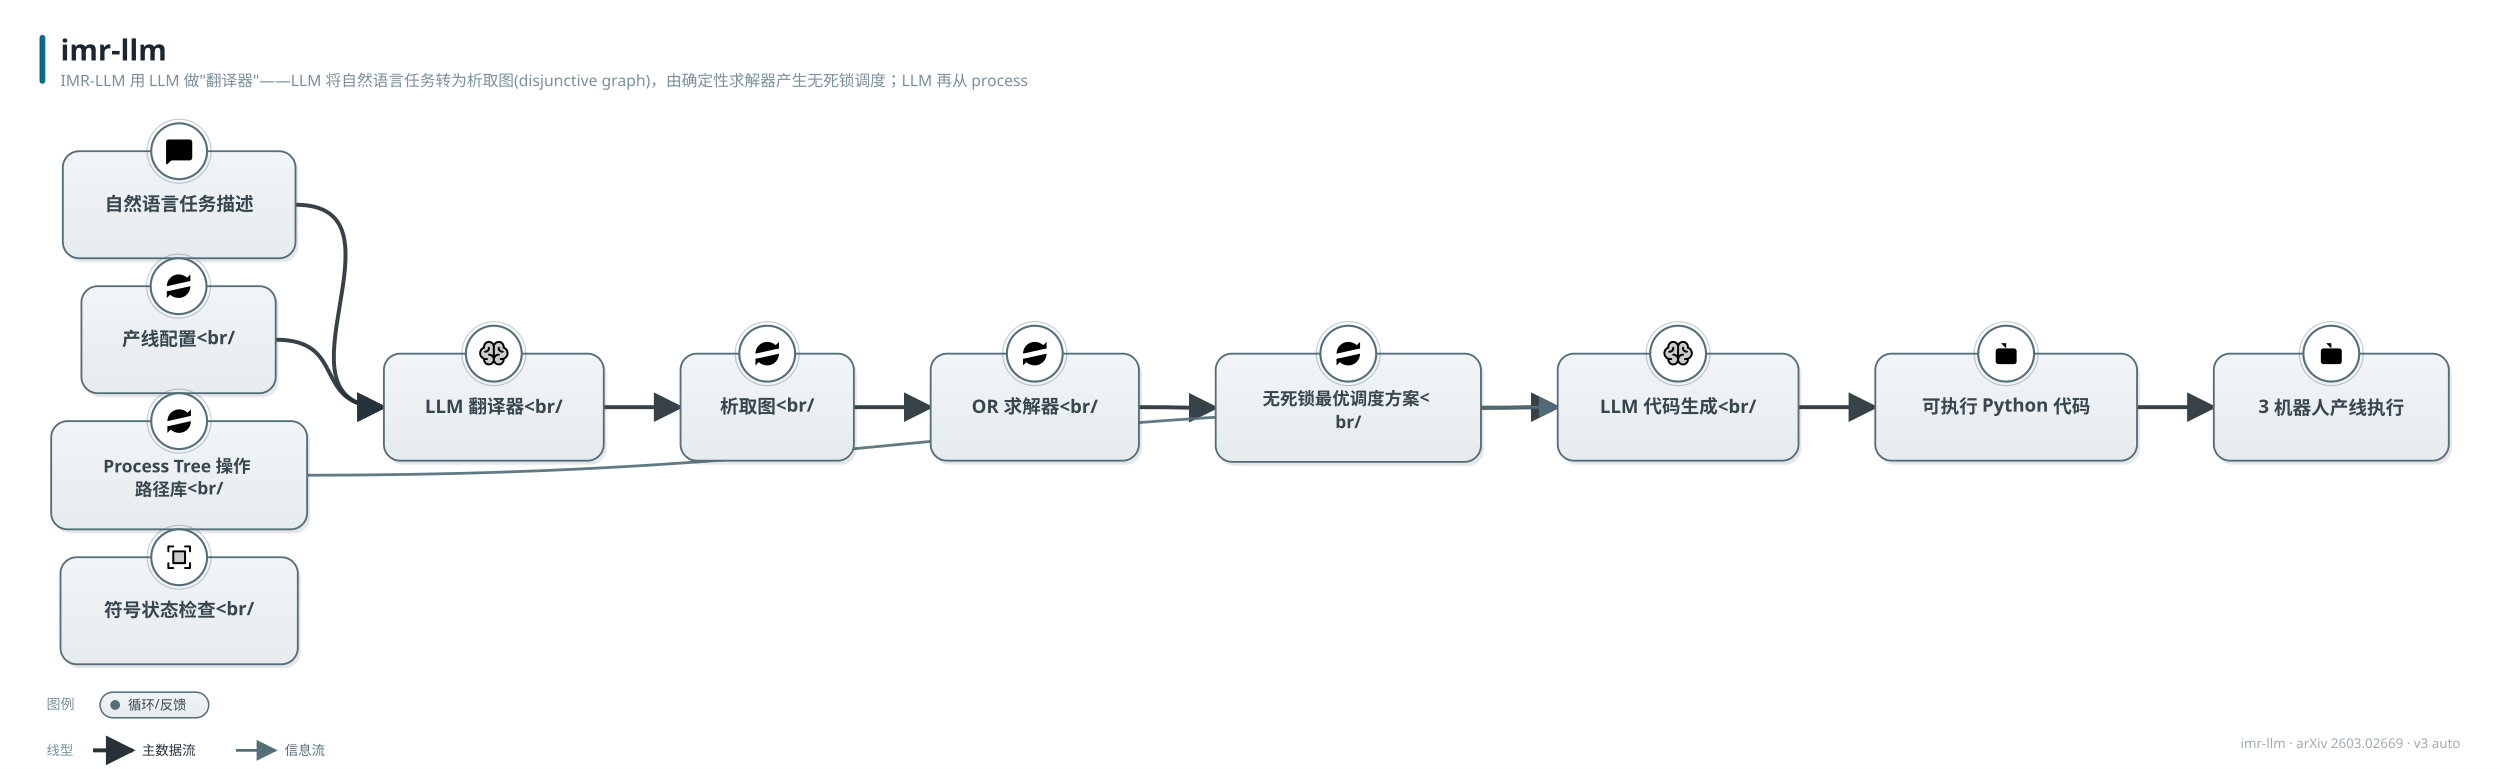
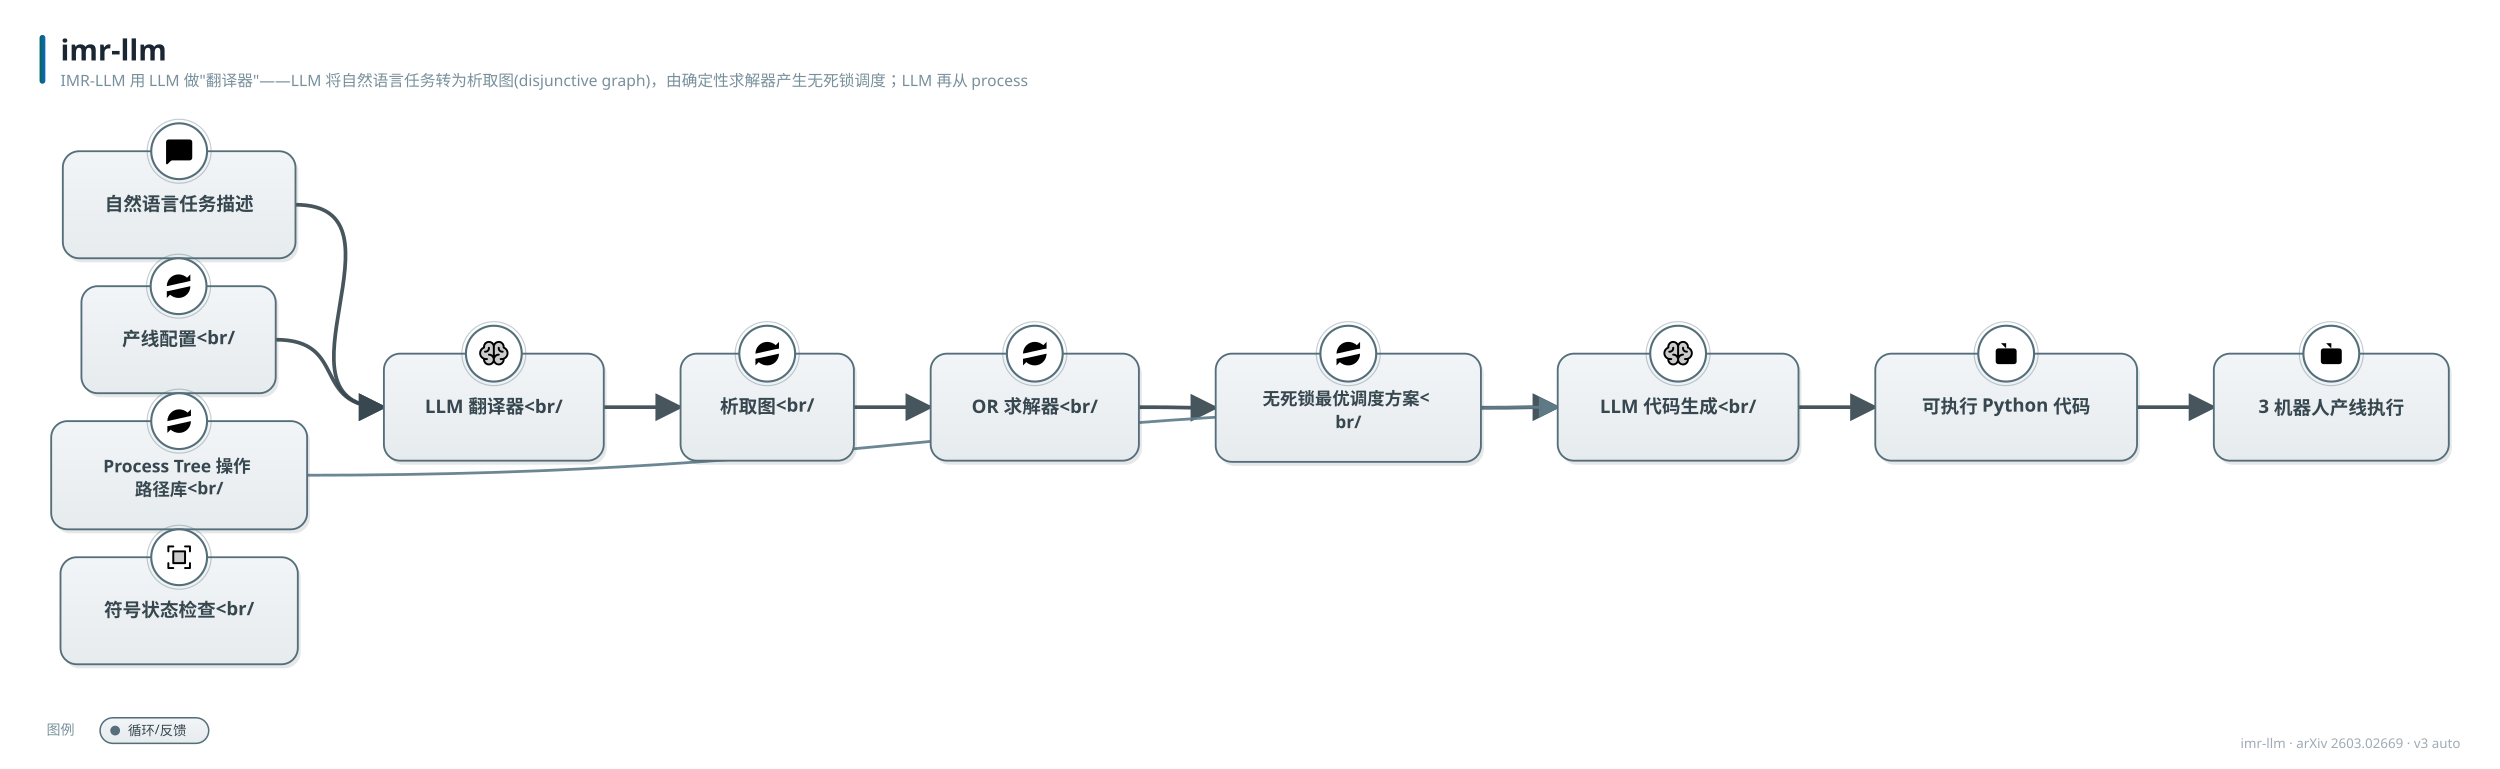
<svg xmlns="http://www.w3.org/2000/svg" width="2149" height="661" viewBox="0 0 2149 661" font-family="'PingFang SC','Hiragino Sans GB','Microsoft YaHei','Segoe UI',sans-serif">
  <style>text{font-family:'PingFang SC','Hiragino Sans GB','Microsoft YaHei','Segoe UI',sans-serif;} .lbl{font-weight:700;}</style>
  <defs>
    <linearGradient id="g-data" x1="0" y1="0" x2="0" y2="1">
      <stop offset="0" stop-color="#f1f9f1" />
      <stop offset="1" stop-color="#e2f0e2" />
    </linearGradient>
    <linearGradient id="g-frozen" x1="0" y1="0" x2="0" y2="1">
      <stop offset="0" stop-color="#f0f7fe" />
      <stop offset="1" stop-color="#dcecfb" />
    </linearGradient>
    <linearGradient id="g-train" x1="0" y1="0" x2="0" y2="1">
      <stop offset="0" stop-color="#fff6e8" />
      <stop offset="1" stop-color="#ffedd4" />
    </linearGradient>
    <linearGradient id="g-loss" x1="0" y1="0" x2="0" y2="1">
      <stop offset="0" stop-color="#fdf0f1" />
      <stop offset="1" stop-color="#f9e0e2" />
    </linearGradient>
    <linearGradient id="g-act" x1="0" y1="0" x2="0" y2="1">
      <stop offset="0" stop-color="#f8f1fb" />
      <stop offset="1" stop-color="#f0e4f7" />
    </linearGradient>
    <linearGradient id="g-loop" x1="0" y1="0" x2="0" y2="1">
      <stop offset="0" stop-color="#f2f5f7" />
      <stop offset="1" stop-color="#e6ebee" />
    </linearGradient>
    <linearGradient id="g-env" x1="0" y1="0" x2="0" y2="1">
      <stop offset="0" stop-color="#eef8f6" />
      <stop offset="1" stop-color="#dcf0ec" />
    </linearGradient>
    <linearGradient id="g-mem" x1="0" y1="0" x2="0" y2="1">
      <stop offset="0" stop-color="#fffef0" />
      <stop offset="1" stop-color="#fdf6d8" />
    </linearGradient>
    <linearGradient id="g-reward" x1="0" y1="0" x2="0" y2="1">
      <stop offset="0" stop-color="#fdf2f7" />
      <stop offset="1" stop-color="#f9e2ed" />
    </linearGradient>
    <linearGradient id="g-key" x1="0" y1="0" x2="0" y2="1">
      <stop offset="0" stop-color="#fffaf0" />
      <stop offset="1" stop-color="#fff1d6" />
    </linearGradient>
    <linearGradient id="g-title" x1="0" y1="0" x2="1" y2="0">
      <stop offset="0" stop-color="#00695c" />
      <stop offset="1" stop-color="#1565c0" />
    </linearGradient>
    <marker id="arr-main" viewBox="0 0 10 10" refX="9" refY="5" markerWidth="7.5" markerHeight="7.5" orient="auto-start-reverse">
-       <path d="M0 0 L10 5 L0 10 z" fill="#546e7a" />
+       <path d="M0 0 L10 5 L0 10 z" fill="#607d8b" />
    </marker>
    <marker id="arr-thick" viewBox="0 0 10 10" refX="9" refY="5" markerWidth="7.5" markerHeight="7.5" orient="auto-start-reverse">
-       <path d="M0 0 L10 5 L0 10 z" fill="#263238" />
+       <path d="M0 0 L10 5 L0 10 z" fill="#37474f" />
    </marker>
    <marker id="arr-thin" viewBox="0 0 10 10" refX="9" refY="5" markerWidth="7.5" markerHeight="7.5" orient="auto-start-reverse">
-       <path d="M0 0 L10 5 L0 10 z" fill="#9fb0bb" />
+       <path d="M0 0 L10 5 L0 10 z" fill="#90a4ae" />
    </marker>
    <marker id="arr-fb" viewBox="0 0 10 10" refX="9" refY="5" markerWidth="7.5" markerHeight="7.5" orient="auto-start-reverse">
      <path d="M0 0 L10 5 L0 10 z" fill="#1565c0" />
    </marker>
    <marker id="arr-loss" viewBox="0 0 10 10" refX="9" refY="5" markerWidth="7.5" markerHeight="7.5" orient="auto-start-reverse">
      <path d="M0 0 L10 5 L0 10 z" fill="#c62828" />
    </marker>
  </defs>
  <rect width="2149" height="661" fill="#ffffff" />
  <rect x="34" y="30" width="5" height="42" rx="2.5" fill="url(#g-title)" />
  <text x="52" y="52" font-size="25" font-weight="800" fill="#1a2733">imr-llm</text>
  <text x="52" y="74" font-size="13.5" fill="#78909c">IMR-LLM 用 LLM 做"翻译器"——LLM 将自然语言任务转为析取图(disjunctive graph)，由确定性求解器产生无死锁调度；LLM 再从 process </text>
  <text x="2115" y="643" font-size="11.5" fill="#a0aab4" text-anchor="end">imr-llm · arXiv 2603.02669 · v3 auto</text>
-   <path d="M 254.0 176.0 C 359.0 176.0, 225.0 350.0, 330.0 350.0" fill="none" stroke="#263238" stroke-width="3.4" marker-end="url(#arr-thick)" opacity="0.92" />
-   <path d="M 237.0 292.0 C 300.4 292.0, 266.6 350.0, 330.0 350.0" fill="none" stroke="#263238" stroke-width="3.4" marker-end="url(#arr-thick)" opacity="0.92" />
-   <path d="M 519.0 350.0 C 565.0 350.0, 539.0 350.0, 585.0 350.0" fill="none" stroke="#263238" stroke-width="3.4" marker-end="url(#arr-thick)" opacity="0.92" />
-   <path d="M 734.0 350.0 C 780.0 350.0, 754.0 350.0, 800.0 350.0" fill="none" stroke="#263238" stroke-width="3.4" marker-end="url(#arr-thick)" opacity="0.92" />
-   <path d="M 979.0 350.0 C 1025.0 350.0, 999.0 350.5, 1045.0 350.5" fill="none" stroke="#263238" stroke-width="3.4" marker-end="url(#arr-thick)" opacity="0.92" />
-   <path d="M 1273.0 350.5 C 1319.0 350.5, 1293.0 350.0, 1339.0 350.0" fill="none" stroke="#263238" stroke-width="3.4" marker-end="url(#arr-thick)" opacity="0.92" />
-   <path d="M 264.0 408.5 C 740.1 408.5, 862.9 350.0, 1339.0 350.0" fill="none" stroke="#546e7a" stroke-width="2.4" marker-end="url(#arr-main)" opacity="0.92" />
-   <path d="M 1546.0 350.0 C 1592.0 350.0, 1566.0 350.0, 1612.0 350.0" fill="none" stroke="#263238" stroke-width="3.4" marker-end="url(#arr-thick)" opacity="0.92" />
-   <path d="M 1837.0 350.0 C 1883.0 350.0, 1857.0 350.0, 1903.0 350.0" fill="none" stroke="#263238" stroke-width="3.4" marker-end="url(#arr-thick)" opacity="0.92" />
+   <path d="M 254.0 176.0 C 359.0 176.0, 225.0 350.0, 330.0 350.0" fill="none" stroke="#37474f" stroke-width="3.2" marker-end="url(#arr-thick)" opacity="0.92" />
+   <path d="M 237.0 292.0 C 300.4 292.0, 266.6 350.0, 330.0 350.0" fill="none" stroke="#37474f" stroke-width="3.2" marker-end="url(#arr-thick)" opacity="0.92" />
+   <path d="M 519.0 350.0 C 565.0 350.0, 539.0 350.0, 585.0 350.0" fill="none" stroke="#37474f" stroke-width="3.2" marker-end="url(#arr-thick)" opacity="0.92" />
+   <path d="M 734.0 350.0 C 780.0 350.0, 754.0 350.0, 800.0 350.0" fill="none" stroke="#37474f" stroke-width="3.2" marker-end="url(#arr-thick)" opacity="0.92" />
+   <path d="M 979.0 350.0 C 1025.0 350.0, 999.0 350.5, 1045.0 350.5" fill="none" stroke="#37474f" stroke-width="3.2" marker-end="url(#arr-thick)" opacity="0.92" />
+   <path d="M 1273.0 350.5 C 1319.0 350.5, 1293.0 350.0, 1339.0 350.0" fill="none" stroke="#37474f" stroke-width="3.2" marker-end="url(#arr-thick)" opacity="0.92" />
+   <path d="M 264.0 408.5 C 740.1 408.5, 862.9 350.0, 1339.0 350.0" fill="none" stroke="#607d8b" stroke-width="2.4" marker-end="url(#arr-main)" opacity="0.92" />
+   <path d="M 1546.0 350.0 C 1592.0 350.0, 1566.0 350.0, 1612.0 350.0" fill="none" stroke="#37474f" stroke-width="3.2" marker-end="url(#arr-thick)" opacity="0.92" />
+   <path d="M 1837.0 350.0 C 1883.0 350.0, 1857.0 350.0, 1903.0 350.0" fill="none" stroke="#37474f" stroke-width="3.2" marker-end="url(#arr-thick)" opacity="0.92" />
  <rect x="56.5" y="133.5" width="200" height="92" rx="14" fill="#37474f" opacity="0.13" />
  <rect x="54" y="130" width="200" height="92" rx="14" fill="url(#g-loop)" stroke="#546e7a" stroke-width="1.6" />
  <circle cx="154.0" cy="130" r="24" fill="#ffffff" stroke="#546e7a" stroke-width="1.8" />
  <circle cx="154.0" cy="130" r="27.5" fill="none" stroke="#546e7a" stroke-width="1" opacity="0.35" />
  <g transform="translate(140.5,116.5) scale(1.125)">
    <path d="M22 17a2 2 0 0 1-2 2H6.828a2 2 0 0 0-1.414.586l-2.202 2.202A.71.71 0 0 1 2 21.286V5a2 2 0 0 1 2-2h16a2 2 0 0 1 2 2z" />
  </g>
  <text x="154.0" y="181" font-size="16" class="lbl" fill="#37474f" text-anchor="middle">自然语言任务描述</text>
  <rect x="72.5" y="249.5" width="167" height="92" rx="14" fill="#37474f" opacity="0.13" />
  <rect x="70" y="246" width="167" height="92" rx="14" fill="url(#g-loop)" stroke="#546e7a" stroke-width="1.6" />
  <circle cx="153.5" cy="246" r="24" fill="#ffffff" stroke="#546e7a" stroke-width="1.8" />
  <circle cx="153.5" cy="246" r="27.5" fill="none" stroke="#546e7a" stroke-width="1" opacity="0.35" />
  <g transform="translate(140.0,232.5) scale(1.125)">
    <path d="M3 12a9 9 0 0 1 9-9 9.75 9.75 0 0 1 6.74 2.74L21 8" />
    <path d="M21 3v5h-5" />
    <path d="M21 12a9 9 0 0 1-9 9 9.75 9.75 0 0 1-6.74-2.74L3 16" />
    <path d="M8 16H3v5" />
  </g>
  <text x="153.5" y="297" font-size="16" class="lbl" fill="#37474f" text-anchor="middle">产线配置&lt;br/</text>
  <rect x="332.5" y="307.5" width="189" height="92" rx="14" fill="#37474f" opacity="0.13" />
  <rect x="330" y="304" width="189" height="92" rx="14" fill="url(#g-loop)" stroke="#546e7a" stroke-width="1.6" />
  <circle cx="424.5" cy="304" r="24" fill="#ffffff" stroke="#546e7a" stroke-width="1.8" />
  <circle cx="424.5" cy="304" r="27.5" fill="none" stroke="#546e7a" stroke-width="1" opacity="0.35" />
  <g transform="translate(411.0,290.5) scale(0.1055)">
    <path d="M240,124a48,48,0,0,1-32,45.27h0V176a40,40,0,0,1-80,0,40,40,0,0,1-80,0v-6.73h0a48,48,0,0,1,0-90.54V72a40,40,0,0,1,80,0,40,40,0,0,1,80,0v6.73A48,48,0,0,1,240,124Z" opacity="0.2" />
    <path d="M248,124a56.11,56.11,0,0,0-32-50.61V72a48,48,0,0,0-88-26.49A48,48,0,0,0,40,72v1.39a56,56,0,0,0,0,101.2V176a48,48,0,0,0,88,26.49A48,48,0,0,0,216,176v-1.41A56.09,56.09,0,0,0,248,124ZM88,208a32,32,0,0,1-31.81-28.56A55.87,55.87,0,0,0,64,180h8a8,8,0,0,0,0-16H64A40,40,0,0,1,50.67,86.27,8,8,0,0,0,56,78.73V72a32,32,0,0,1,64,0v68.26A47.8,47.8,0,0,0,88,128a8,8,0,0,0,0,16,32,32,0,0,1,0,64Zm104-44h-8a8,8,0,0,0,0,16h8a55.87,55.87,0,0,0,7.81-.56A32,32,0,1,1,168,144a8,8,0,0,0,0-16,47.8,47.8,0,0,0-32,12.26V72a32,32,0,0,1,64,0v6.73a8,8,0,0,0,5.33,7.54A40,40,0,0,1,192,164Zm16-52a8,8,0,0,1-8,8h-4a36,36,0,0,1-36-36V80a8,8,0,0,1,16,0v4a20,20,0,0,0,20,20h4A8,8,0,0,1,208,112ZM60,120H56a8,8,0,0,1,0-16h4A20,20,0,0,0,80,84V80a8,8,0,0,1,16,0v4A36,36,0,0,1,60,120Z" />
  </g>
  <text x="424.5" y="355" font-size="16" class="lbl" fill="#37474f" text-anchor="middle">LLM 翻译器&lt;br/</text>
  <rect x="587.5" y="307.5" width="149" height="92" rx="14" fill="#37474f" opacity="0.13" />
  <rect x="585" y="304" width="149" height="92" rx="14" fill="url(#g-loop)" stroke="#546e7a" stroke-width="1.6" />
  <circle cx="659.5" cy="304" r="24" fill="#ffffff" stroke="#546e7a" stroke-width="1.8" />
  <circle cx="659.5" cy="304" r="27.5" fill="none" stroke="#546e7a" stroke-width="1" opacity="0.35" />
  <g transform="translate(646.0,290.5) scale(1.125)">
    <path d="M3 12a9 9 0 0 1 9-9 9.75 9.75 0 0 1 6.74 2.74L21 8" />
    <path d="M21 3v5h-5" />
    <path d="M21 12a9 9 0 0 1-9 9 9.75 9.75 0 0 1-6.74-2.74L3 16" />
    <path d="M8 16H3v5" />
  </g>
  <text x="659.5" y="355" font-size="16" class="lbl" fill="#37474f" text-anchor="middle">析取图&lt;br/</text>
  <rect x="802.5" y="307.5" width="179" height="92" rx="14" fill="#37474f" opacity="0.13" />
  <rect x="800" y="304" width="179" height="92" rx="14" fill="url(#g-loop)" stroke="#546e7a" stroke-width="1.6" />
  <circle cx="889.5" cy="304" r="24" fill="#ffffff" stroke="#546e7a" stroke-width="1.8" />
  <circle cx="889.5" cy="304" r="27.5" fill="none" stroke="#546e7a" stroke-width="1" opacity="0.35" />
  <g transform="translate(876.0,290.5) scale(1.125)">
    <path d="M3 12a9 9 0 0 1 9-9 9.75 9.75 0 0 1 6.74 2.74L21 8" />
    <path d="M21 3v5h-5" />
    <path d="M21 12a9 9 0 0 1-9 9 9.75 9.75 0 0 1-6.74-2.74L3 16" />
    <path d="M8 16H3v5" />
  </g>
  <text x="889.5" y="355" font-size="16" class="lbl" fill="#37474f" text-anchor="middle">OR 求解器&lt;br/</text>
  <rect x="1047.5" y="307.5" width="228" height="93" rx="14" fill="#37474f" opacity="0.13" />
  <rect x="1045" y="304" width="228" height="93" rx="14" fill="url(#g-loop)" stroke="#546e7a" stroke-width="1.6" />
  <circle cx="1159.0" cy="304" r="24" fill="#ffffff" stroke="#546e7a" stroke-width="1.8" />
  <circle cx="1159.0" cy="304" r="27.5" fill="none" stroke="#546e7a" stroke-width="1" opacity="0.35" />
  <g transform="translate(1145.5,290.5) scale(1.125)">
    <path d="M3 12a9 9 0 0 1 9-9 9.75 9.75 0 0 1 6.74 2.74L21 8" />
    <path d="M21 3v5h-5" />
    <path d="M21 12a9 9 0 0 1-9 9 9.75 9.75 0 0 1-6.74-2.74L3 16" />
    <path d="M8 16H3v5" />
  </g>
  <text x="1159.0" y="348" font-size="15" class="lbl" fill="#37474f" text-anchor="middle">
    <tspan x="1159.0" dy="0">无死锁最优调度方案&lt;</tspan>
    <tspan x="1159.0" dy="20">br/</tspan>
  </text>
  <rect x="46.5" y="365.5" width="220" height="93" rx="14" fill="#37474f" opacity="0.13" />
  <rect x="44" y="362" width="220" height="93" rx="14" fill="url(#g-loop)" stroke="#546e7a" stroke-width="1.6" />
  <circle cx="154.0" cy="362" r="24" fill="#ffffff" stroke="#546e7a" stroke-width="1.8" />
  <circle cx="154.0" cy="362" r="27.5" fill="none" stroke="#546e7a" stroke-width="1" opacity="0.35" />
  <g transform="translate(140.5,348.5) scale(1.125)">
    <path d="M3 12a9 9 0 0 1 9-9 9.75 9.75 0 0 1 6.74 2.74L21 8" />
    <path d="M21 3v5h-5" />
    <path d="M21 12a9 9 0 0 1-9 9 9.75 9.75 0 0 1-6.74-2.74L3 16" />
    <path d="M8 16H3v5" />
  </g>
  <text x="154.0" y="406" font-size="15" class="lbl" fill="#37474f" text-anchor="middle">
    <tspan x="154.0" dy="0">Process Tree 操作</tspan>
    <tspan x="154.0" dy="20">路径库&lt;br/</tspan>
  </text>
  <rect x="1341.5" y="307.5" width="207" height="92" rx="14" fill="#37474f" opacity="0.13" />
  <rect x="1339" y="304" width="207" height="92" rx="14" fill="url(#g-loop)" stroke="#546e7a" stroke-width="1.6" />
  <circle cx="1442.5" cy="304" r="24" fill="#ffffff" stroke="#546e7a" stroke-width="1.8" />
  <circle cx="1442.5" cy="304" r="27.5" fill="none" stroke="#546e7a" stroke-width="1" opacity="0.35" />
  <g transform="translate(1429.0,290.5) scale(0.1055)">
    <path d="M240,124a48,48,0,0,1-32,45.27h0V176a40,40,0,0,1-80,0,40,40,0,0,1-80,0v-6.73h0a48,48,0,0,1,0-90.54V72a40,40,0,0,1,80,0,40,40,0,0,1,80,0v6.73A48,48,0,0,1,240,124Z" opacity="0.2" />
    <path d="M248,124a56.11,56.11,0,0,0-32-50.61V72a48,48,0,0,0-88-26.49A48,48,0,0,0,40,72v1.39a56,56,0,0,0,0,101.2V176a48,48,0,0,0,88,26.49A48,48,0,0,0,216,176v-1.41A56.09,56.09,0,0,0,248,124ZM88,208a32,32,0,0,1-31.81-28.56A55.87,55.87,0,0,0,64,180h8a8,8,0,0,0,0-16H64A40,40,0,0,1,50.67,86.27,8,8,0,0,0,56,78.73V72a32,32,0,0,1,64,0v68.26A47.8,47.8,0,0,0,88,128a8,8,0,0,0,0,16,32,32,0,0,1,0,64Zm104-44h-8a8,8,0,0,0,0,16h8a55.87,55.87,0,0,0,7.81-.56A32,32,0,1,1,168,144a8,8,0,0,0,0-16,47.8,47.8,0,0,0-32,12.26V72a32,32,0,0,1,64,0v6.73a8,8,0,0,0,5.33,7.54A40,40,0,0,1,192,164Zm16-52a8,8,0,0,1-8,8h-4a36,36,0,0,1-36-36V80a8,8,0,0,1,16,0v4a20,20,0,0,0,20,20h4A8,8,0,0,1,208,112ZM60,120H56a8,8,0,0,1,0-16h4A20,20,0,0,0,80,84V80a8,8,0,0,1,16,0v4A36,36,0,0,1,60,120Z" />
  </g>
  <text x="1442.5" y="355" font-size="16" class="lbl" fill="#37474f" text-anchor="middle">LLM 代码生成&lt;br/</text>
  <rect x="1614.5" y="307.5" width="225" height="92" rx="14" fill="#37474f" opacity="0.13" />
  <rect x="1612" y="304" width="225" height="92" rx="14" fill="url(#g-loop)" stroke="#546e7a" stroke-width="1.6" />
  <circle cx="1724.5" cy="304" r="24" fill="#ffffff" stroke="#546e7a" stroke-width="1.8" />
  <circle cx="1724.5" cy="304" r="27.5" fill="none" stroke="#546e7a" stroke-width="1" opacity="0.35" />
  <g transform="translate(1711.0,290.5) scale(1.125)">
    <path d="M12 8V4H8" />
    <rect width="16" height="12" x="4" y="8" rx="2" />
    <path d="M2 14h2" />
    <path d="M20 14h2" />
    <path d="M15 13v2" />
    <path d="M9 13v2" />
  </g>
  <text x="1724.5" y="355" font-size="16" class="lbl" fill="#37474f" text-anchor="middle">可执行 Python 代码</text>
  <rect x="1905.5" y="307.5" width="202" height="92" rx="14" fill="#37474f" opacity="0.13" />
  <rect x="1903" y="304" width="202" height="92" rx="14" fill="url(#g-loop)" stroke="#546e7a" stroke-width="1.6" />
  <circle cx="2004.0" cy="304" r="24" fill="#ffffff" stroke="#546e7a" stroke-width="1.8" />
  <circle cx="2004.0" cy="304" r="27.5" fill="none" stroke="#546e7a" stroke-width="1" opacity="0.35" />
  <g transform="translate(1990.5,290.5) scale(1.125)">
    <path d="M12 8V4H8" />
    <rect width="16" height="12" x="4" y="8" rx="2" />
    <path d="M2 14h2" />
    <path d="M20 14h2" />
    <path d="M15 13v2" />
    <path d="M9 13v2" />
  </g>
  <text x="2004.0" y="355" font-size="16" class="lbl" fill="#37474f" text-anchor="middle">3 机器人产线执行</text>
  <rect x="54.5" y="482.5" width="204" height="92" rx="14" fill="#37474f" opacity="0.13" />
  <rect x="52" y="479" width="204" height="92" rx="14" fill="url(#g-loop)" stroke="#546e7a" stroke-width="1.6" />
  <circle cx="154.0" cy="479" r="24" fill="#ffffff" stroke="#546e7a" stroke-width="1.8" />
  <circle cx="154.0" cy="479" r="27.5" fill="none" stroke="#546e7a" stroke-width="1" opacity="0.35" />
  <g transform="translate(140.5,465.5) scale(0.1055)">
    <path d="M176,80v96H80V80Z" opacity="0.2" />
    <path d="M224,40V80a8,8,0,0,1-16,0V48H176a8,8,0,0,1,0-16h40A8,8,0,0,1,224,40ZM80,208H48V176a8,8,0,0,0-16,0v40a8,8,0,0,0,8,8H80a8,8,0,0,0,0-16Zm136-40a8,8,0,0,0-8,8v32H176a8,8,0,0,0,0,16h40a8,8,0,0,0,8-8V176A8,8,0,0,0,216,168ZM40,88a8,8,0,0,0,8-8V48H80a8,8,0,0,0,0-16H40a8,8,0,0,0-8,8V80A8,8,0,0,0,40,88ZM80,72h96a8,8,0,0,1,8,8v96a8,8,0,0,1-8,8H80a8,8,0,0,1-8-8V80A8,8,0,0,1,80,72Zm8,96h80V88H88Z" />
  </g>
  <text x="154.0" y="530" font-size="16" class="lbl" fill="#37474f" text-anchor="middle">符号状态检查&lt;br/</text>
-   <text x="40" y="609.5" font-size="12" fill="#78909c">图例</text>
+   <text x="40" y="631.5" font-size="12" fill="#78909c">图例</text>
  <g>
-     <rect x="86" y="595" width="93.43" height="22" rx="11" fill="url(#g-loop)" stroke="#546e7a" stroke-width="1.3" />
-     <circle cx="99" cy="606" r="4.2" fill="#546e7a" />
-     <text x="110" y="610" font-size="11.5" fill="#37474f">循环/反馈</text>
-   </g>
-   <text x="40" y="649" font-size="11.5" fill="#78909c">线型</text>
-   <g>
-     <path d="M 80 645 h 34" stroke="#263238" stroke-width="3.4" marker-end="url(#arr-thick)" />
-     <text x="122" y="649" font-size="11.5" fill="#263238">主数据流</text>
-   </g>
-   <g>
-     <path d="M 202.76 645 h 34" stroke="#546e7a" stroke-width="2.4" marker-end="url(#arr-main)" />
-     <text x="244.76" y="649" font-size="11.5" fill="#546e7a">信息流</text>
+     <rect x="86" y="617" width="93.43" height="22" rx="11" fill="url(#g-loop)" stroke="#546e7a" stroke-width="1.3" />
+     <circle cx="99" cy="628" r="4.2" fill="#546e7a" />
+     <text x="110" y="632" font-size="11.5" fill="#37474f">循环/反馈</text>
  </g>
</svg>
